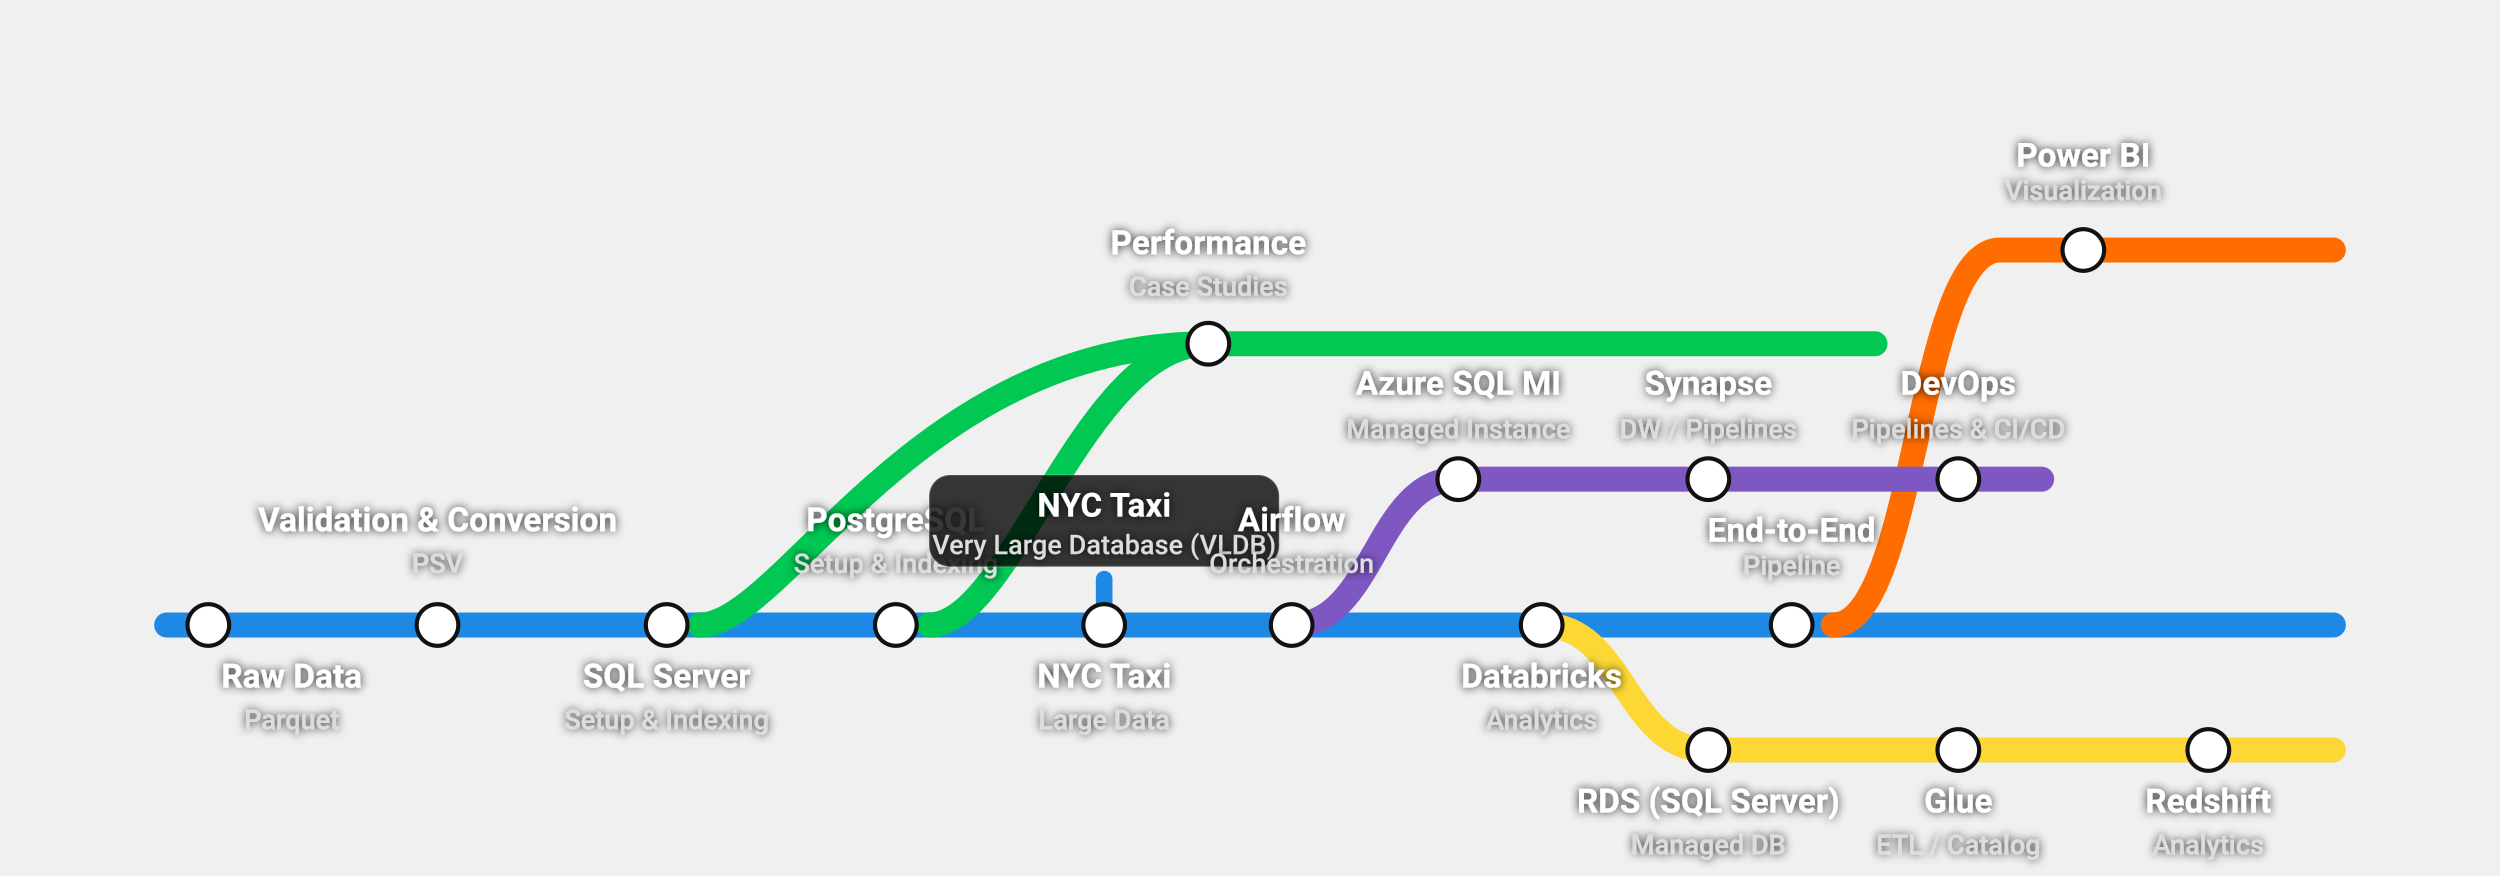
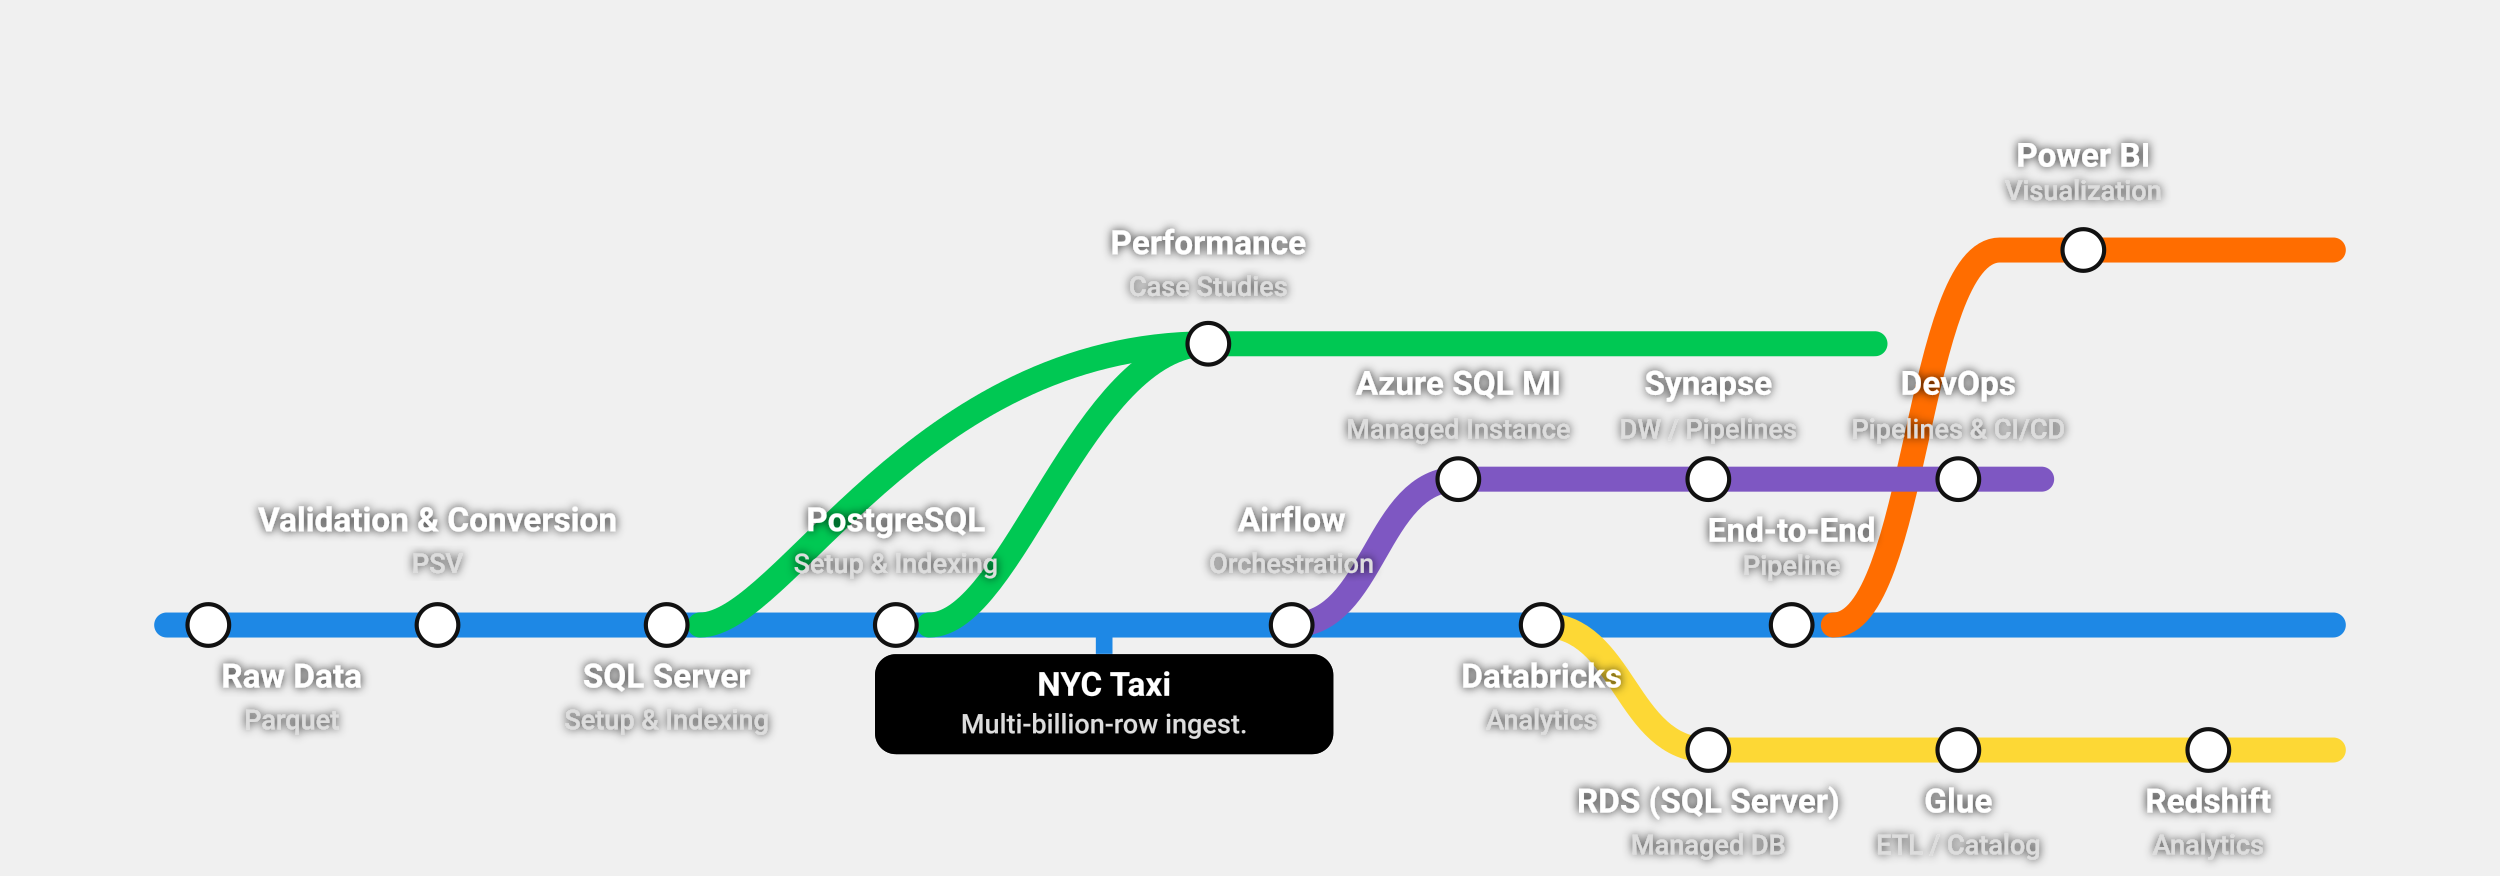
<svg xmlns="http://www.w3.org/2000/svg" xmlns:xlink="http://www.w3.org/1999/xlink" viewBox="0 0 1200 420" style="max-width:100%; height:auto; background:transparent" role="img" aria-label="Subway-style roadmap (vibrant)">
  <style>
    :root {
      --blue:#1E88E5; --green:#00C853; --orange:#FF6D00; --violet:#7E57C2; --gold:#FDD835;
    }
    .line { fill:none; stroke-width:12; stroke-linecap:round; }
    .stop { stroke:#111; stroke-width:2; }
    .label { font:600 16px/1.2 system-ui,-apple-system,Segoe UI,Roboto,Arial; fill:#fff; }
    .muted { font:500 13px/1.2 system-ui,-apple-system,Segoe UI,Roboto,Arial; fill:#ddd; }

    /* Glow only (keeps text pure white) */
    .label, .muted { stroke-width:0; filter:url(#text-pop); }

    /* Optional helper for tight-above groups */
    .tight-above .label, .tight-above .muted { dominant-baseline: central; }
+ 
+     /* Placard */
+     a:focus .placard rect, a:hover .placard rect { stroke:#fff; stroke-width:2; }
+     .stop-group text { pointer-events:none; } /* keeps the whole group clickable */
  </style>
  <defs>
    <filter id="text-pop" x="-40%" y="-40%" width="180%" height="180%">
      <feDropShadow dx="0" dy="0" stdDeviation="2.4" flood-color="#000" flood-opacity="0.9" />
    </filter>
  </defs>
  <g id="lines">
    <path class="line" stroke="#1E88E5" d="M80,300 L1120,300" />
    <path class="line" stroke="#00C853" d="M336,300 C376,300 440,165 580,165 L900,165" />
    <path class="line" stroke="#00C853" d="M446,300 C486,300 520,165 580,165" />
    <path class="line" stroke="#FF6D00" d="M880,300 C920,300 920,120 960,120 L1120,120" />
    <path class="line" stroke="#7E57C2" d="M620,300 C660,300 660,230 700,230 L980,230" />
    <path class="line" stroke="#FDD835" d="M740,300 C780,300 780,360 820,360 L1120,360" />
  </g>
  <circle cx="100" cy="300" r="10" fill="#fff" class="stop" />
  <text x="140" y="330" text-anchor="middle" class="label">Raw Data</text>
  <text x="140" y="350" text-anchor="middle" class="muted">Parquet</text>
  <circle cx="210" cy="300" r="10" fill="#fff" class="stop" />
  <text x="210" y="255" text-anchor="middle" class="label">Validation &amp; Conversion</text>
  <text x="210" y="275" text-anchor="middle" class="muted">PSV</text>
  <a xlink:href="/projects/sqlserver/">
    <g class="stop-group">
      <circle cx="320" cy="300" r="10" fill="#fff" class="stop" />
      <text x="320" y="330" text-anchor="middle" class="label">SQL Server</text>
      <text x="320" y="350" text-anchor="middle" class="muted">Setup &amp; Indexing</text>
    </g>
  </a>
  <circle cx="430" cy="300" r="10" fill="#fff" class="stop" />
  <text x="430" y="255" text-anchor="middle" class="label">PostgreSQL</text>
  <text x="430" y="275" text-anchor="middle" class="muted">Setup &amp; Indexing</text>
-   <a xlink:href="/projects/nyc-taxi/" target="_top" aria-label="NYC Taxi — high-volume ingest">
+   <a xlink:href="/projects/nyc-taxi/" target="_top" aria-label="NYC Taxi Database (VLDB)">
    <g class="stop-group placard" transform="translate(530,300)">
-       <line x1="0" y1="0" x2="0" y2="-22" stroke="#1E88E5" stroke-width="8" stroke-linecap="round" />
-       <rect x="-84" y="-72" width="168" height="44" rx="10" ry="10" fill="rgba(0,0,0,.78)" stroke="rgba(255,255,255,.15)" stroke-width="1" />
-       <text x="0" y="-52" text-anchor="middle" class="label">NYC Taxi</text>
-       <text x="0" y="-34" text-anchor="middle" class="muted">Very Large Database (VLDB)</text>
+       <line x1="0" y1="0" x2="0" y2="14" stroke="#1E88E5" stroke-width="8" stroke-linecap="round" />
+       <rect x="-110" y="14" width="220" height="48" rx="10" ry="10" fill="rgba(0,0,0,.78)" stroke="rgba(255,255,255,.15)" stroke-width="1" />
+       <rect x="-110" y="14" width="220" height="48" rx="10" ry="10" />
+       <text x="0" y="34" text-anchor="middle" class="label">NYC Taxi</text>
+       <text x="0" y="52" text-anchor="middle" class="muted">Multi-billion-row ingest.</text>
    </g>
  </a>
-   <circle cx="530" cy="300" r="10" fill="#fff" class="stop" />
-   <text x="530" y="330" text-anchor="middle" class="label">NYC Taxi</text>
-   <text x="530" y="350" text-anchor="middle" class="muted">Large Data</text>
  <text x="620" y="255" text-anchor="middle" class="label">Airflow</text>
  <text x="620" y="275" text-anchor="middle" class="muted">Orchestration</text>
  <circle cx="740" cy="300" r="10" fill="#fff" class="stop" />
  <text x="740" y="330" text-anchor="middle" class="label">Databricks</text>
  <text x="740" y="350" text-anchor="middle" class="muted">Analytics</text>
  <circle cx="860" cy="300" r="10" fill="#fff" class="stop" />
  <text x="860" y="260" text-anchor="middle" class="label">End-to-End</text>
  <text x="860" y="276" text-anchor="middle" class="muted">Pipeline</text>
  <circle cx="580" cy="165" r="10" fill="#fff" class="stop" />
  <text x="580" y="122" text-anchor="middle" class="label">Performance</text>
  <text x="580" y="142" text-anchor="middle" class="muted">Case Studies</text>
  <circle cx="1000" cy="120" r="10" fill="#fff" class="stop" />
  <text x="1000" y="80" text-anchor="middle" class="label">Power BI</text>
  <text x="1000" y="96" text-anchor="middle" class="muted">Visualization</text>
  <circle cx="620" cy="300" r="10" fill="#fff" class="stop" />
  <circle cx="700" cy="230" r="10" fill="#fff" class="stop" />
  <g class="tight-above" transform="translate(700,230)">
    <text x="0" y="-46" text-anchor="middle" class="label">Azure SQL MI</text>
    <text x="0" y="-24" text-anchor="middle" class="muted">Managed Instance</text>
  </g>
  <circle cx="820" cy="230" r="10" fill="#fff" class="stop" />
  <g class="tight-above" transform="translate(820,230)">
    <text x="0" y="-46" text-anchor="middle" class="label">Synapse</text>
    <text x="0" y="-24" text-anchor="middle" class="muted">DW / Pipelines</text>
  </g>
  <circle cx="940" cy="230" r="10" fill="#fff" class="stop" />
  <g class="tight-above" transform="translate(940,230)">
    <text x="0" y="-46" text-anchor="middle" class="label">DevOps</text>
    <text x="0" y="-24" text-anchor="middle" class="muted">Pipelines &amp; CI/CD</text>
  </g>
  <circle cx="820" cy="360" r="10" fill="#fff" class="stop" />
  <text x="820" y="390" text-anchor="middle" class="label">RDS (SQL Server)</text>
  <text x="820" y="410" text-anchor="middle" class="muted">Managed DB</text>
  <circle cx="940" cy="360" r="10" fill="#fff" class="stop" />
  <text x="940" y="390" text-anchor="middle" class="label">Glue</text>
  <text x="940" y="410" text-anchor="middle" class="muted">ETL / Catalog</text>
  <circle cx="1060" cy="360" r="10" fill="#fff" class="stop" />
  <text x="1060" y="390" text-anchor="middle" class="label">Redshift</text>
  <text x="1060" y="410" text-anchor="middle" class="muted">Analytics</text>
</svg>
